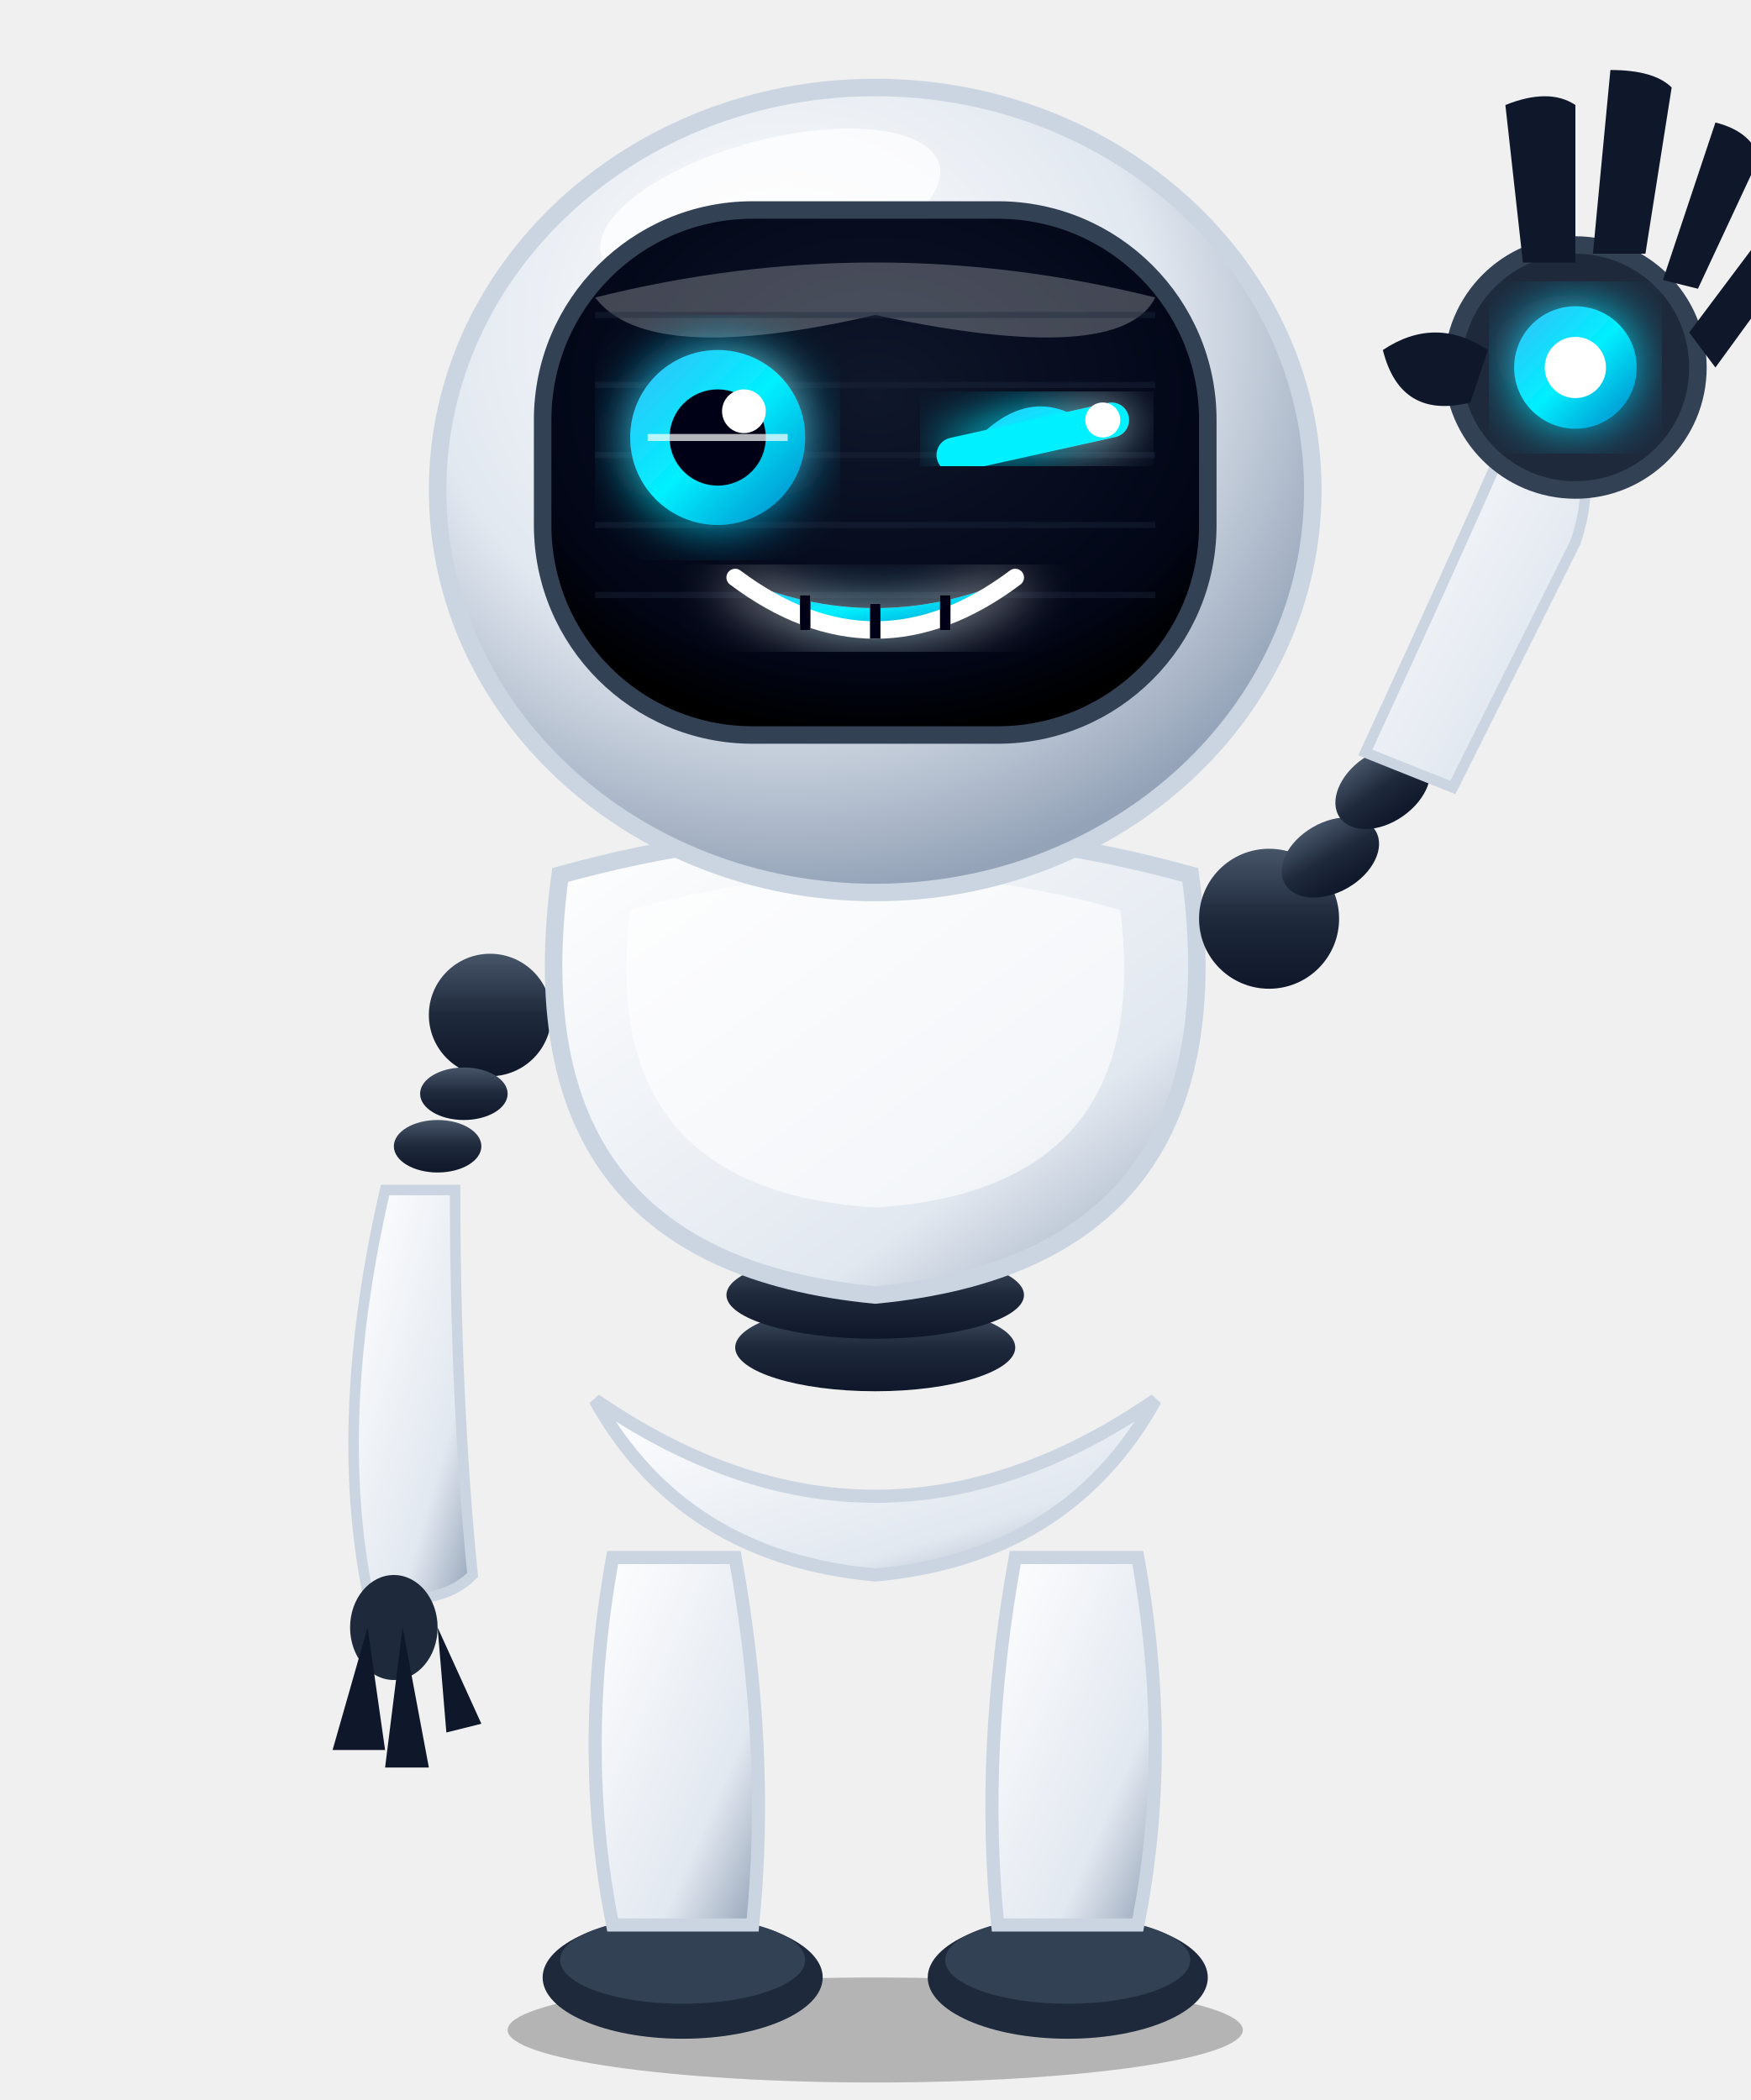
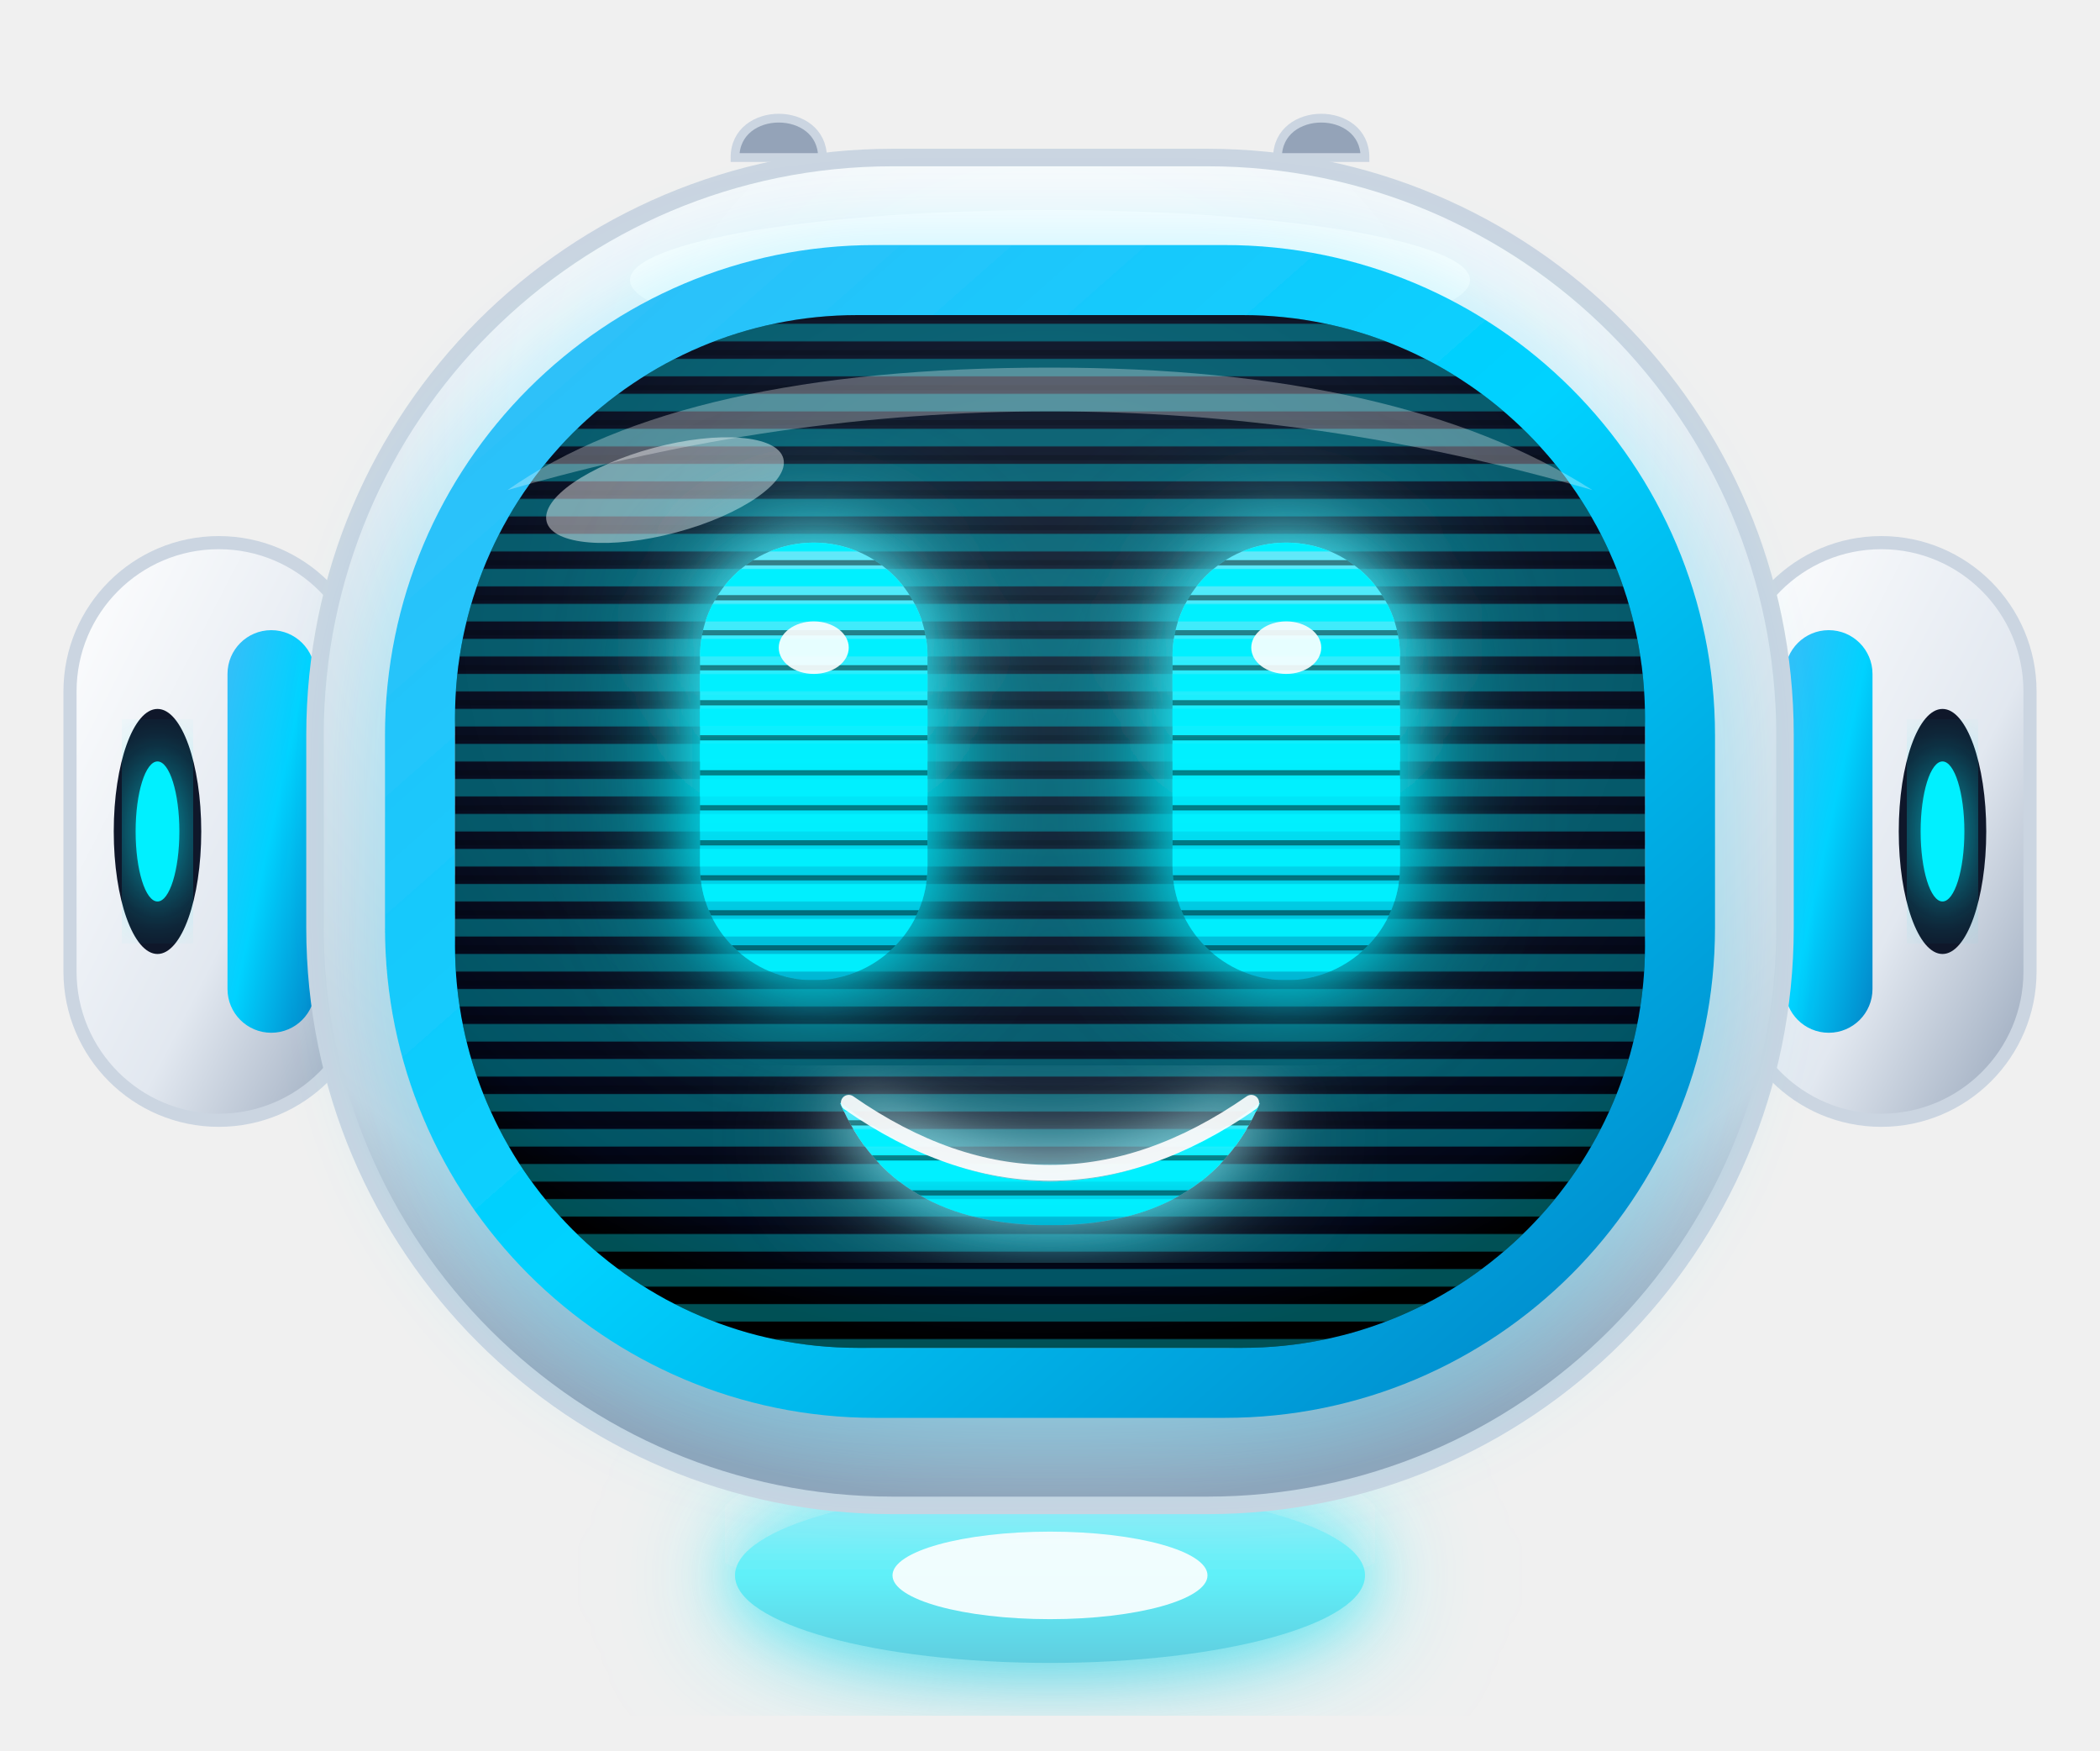
- <svg xmlns="http://www.w3.org/2000/svg" viewBox="0 0 200 240" class="w-full h-full drop-shadow-2xl select-none" fill="none">
+ <svg xmlns="http://www.w3.org/2000/svg" viewBox="0 0 240 200" width="100%" height="100%" class="w-full h-full drop-shadow-2xl select-none" fill="none" style="max-height: 110px; max-width: 130px;">
  <defs>
-     <radialGradient id="headGrad" cx="40%" cy="30%" r="70%">
+     <radialGradient id="helmetShellGrad" cx="50%" cy="20%" r="80%">
+       <stop offset="0%" stop-color="#ffffff" />
+       <stop offset="45%" stop-color="#f1f5f9" />
+       <stop offset="85%" stop-color="#cbd5e1" />
+       <stop offset="100%" stop-color="#94a3b8" />
+     </radialGradient>
+     <linearGradient id="thrusterPodGrad" x1="0%" y1="0%" x2="100%" y2="100%">
      <stop offset="0%" stop-color="#ffffff" />
      <stop offset="60%" stop-color="#e2e8f0" />
      <stop offset="100%" stop-color="#94a3b8" />
-     </radialGradient>
-     <radialGradient id="visorGrad" cx="50%" cy="35%" r="65%">
-       <stop offset="0%" stop-color="#0f172a" />
-       <stop offset="80%" stop-color="#020617" />
+     </linearGradient>
+     <linearGradient id="cyanBezelGrad" x1="0%" y1="0%" x2="100%" y2="100%">
+       <stop offset="0%" stop-color="#38bdf8" />
+       <stop offset="50%" stop-color="#00d2ff" />
+       <stop offset="100%" stop-color="#0284c7" />
+     </linearGradient>
+     <radialGradient id="screenGlassGrad" cx="50%" cy="30%" r="70%">
+       <stop offset="0%" stop-color="#1e293b" />
+       <stop offset="50%" stop-color="#0f172a" />
+       <stop offset="90%" stop-color="#020617" />
      <stop offset="100%" stop-color="#000000" />
    </radialGradient>
-     <linearGradient id="bodyGrad" x1="0%" y1="0%" x2="100%" y2="100%">
-       <stop offset="0%" stop-color="#ffffff" />
-       <stop offset="70%" stop-color="#e2e8f0" />
-       <stop offset="100%" stop-color="#94a3b8" />
+     <linearGradient id="cyanStripeGlow" x1="0%" y1="0%" x2="0%" y2="100%">
+       <stop offset="0%" stop-color="#67e8f9" />
+       <stop offset="50%" stop-color="#00f0ff" />
+       <stop offset="100%" stop-color="#06b6d4" />
    </linearGradient>
-     <linearGradient id="jointGrad" x1="0%" y1="0%" x2="0%" y2="100%">
-       <stop offset="0%" stop-color="#475569" />
-       <stop offset="50%" stop-color="#1e293b" />
-       <stop offset="100%" stop-color="#0f172a" />
-     </linearGradient>
-     <linearGradient id="cyanGlow" x1="0%" y1="0%" x2="100%" y2="100%">
-       <stop offset="0%" stop-color="#38bdf8" />
-       <stop offset="50%" stop-color="#00f0ff" />
-       <stop offset="100%" stop-color="#0284c7" />
-     </linearGradient>
-     <filter id="glow" x="-20%" y="-20%" width="140%" height="140%">
-       <feGaussianBlur stdDeviation="3" result="blur" />
-       <feComposite in="SourceGraphic" in2="blur" operator="over" />
+     <pattern id="crtScanlines" width="100" height="4" patternUnits="userSpaceOnUse">
+       <line x1="0" y1="0" x2="100" y2="0" stroke="#000000" stroke-width="1.2" opacity="0.45" />
+       <line x1="0" y1="2" x2="100" y2="2" stroke="#00f0ff" stroke-width="2" opacity="0.95" />
+     </pattern>
+     <filter id="neonGlow" x="-30%" y="-30%" width="160%" height="160%">
+       <feGaussianBlur stdDeviation="3.5" result="blur1" />
+       <feGaussianBlur stdDeviation="7" result="blur2" />
+       <feMerge>
+         <feMergeNode in="blur2" />
+         <feMergeNode in="blur1" />
+         <feMergeNode in="SourceGraphic" />
+       </feMerge>
    </filter>
  </defs>
-   <g class="robot-float-anim">
-     <ellipse cx="100" cy="232" rx="42" ry="6" fill="#000000" opacity="0.25" />
-     <ellipse cx="78" cy="226" rx="16" ry="7" fill="#1e293b" />
-     <ellipse cx="78" cy="224" rx="14" ry="5" fill="#334155" />
-     <ellipse cx="122" cy="226" rx="16" ry="7" fill="#1e293b" />
-     <ellipse cx="122" cy="224" rx="14" ry="5" fill="#334155" />
-     <path d="M70 178 Q66 200 70 220 L86 220 Q88 200 84 178 Z" fill="url(#bodyGrad)" stroke="#cbd5e1" stroke-width="1.5" />
-     <path d="M116 178 Q112 200 114 220 L130 220 Q134 200 130 178 Z" fill="url(#bodyGrad)" stroke="#cbd5e1" stroke-width="1.5" />
-     <path d="M68 160 Q100 182 132 160 Q122 178 100 180 Q78 178 68 160 Z" fill="url(#bodyGrad)" stroke="#cbd5e1" stroke-width="1.5" />
-     <ellipse cx="100" cy="154" rx="16" ry="5" fill="url(#jointGrad)" />
-     <ellipse cx="100" cy="148" rx="17" ry="5" fill="url(#jointGrad)" />
-     <ellipse cx="100" cy="142" rx="18" ry="5" fill="url(#jointGrad)" />
-     <g>
-       <circle cx="56" cy="116" r="7" fill="url(#jointGrad)" />
-       <ellipse cx="53" cy="125" rx="5" ry="3" fill="url(#jointGrad)" />
-       <ellipse cx="50" cy="131" rx="5" ry="3" fill="url(#jointGrad)" />
-       <path d="M44 136 Q38 162 42 182 Q50 184 54 180 Q52 160 52 136 Z" fill="url(#bodyGrad)" stroke="#cbd5e1" stroke-width="1.2" />
-       <ellipse cx="45" cy="186" rx="5" ry="6" fill="#1e293b" />
-       <path d="M42 186 L38 200 L44 200 Z" fill="#0f172a" />
-       <path d="M46 186 L44 202 L49 202 Z" fill="#0f172a" />
-       <path d="M50 186 L51 198 L55 197 Z" fill="#0f172a" />
+   <g class="robot-flight-idle">
+     <ellipse cx="120" cy="180" rx="36" ry="10" fill="url(#cyanStripeGlow)" opacity="0.6" filter="url(#neonGlow)" class="robot-thruster-glow" />
+     <ellipse cx="120" cy="180" rx="18" ry="5" fill="#ffffff" opacity="0.9" />
+     <g transform="translate(8, 62)">
+       <rect x="0" y="0" width="34" height="66" rx="17" fill="url(#thrusterPodGrad)" stroke="#cbd5e1" stroke-width="1.5" />
+       <rect x="18" y="10" width="10" height="46" rx="5" fill="url(#cyanBezelGrad)" />
+       <ellipse cx="10" cy="33" rx="5" ry="14" fill="#0f172a" />
+       <ellipse cx="10" cy="33" rx="2.5" ry="8" fill="#00f0ff" filter="url(#neonGlow)" class="robot-thruster-glow" />
    </g>
-     <path d="M64 100 Q100 90 136 100 Q142 144 100 148 Q58 144 64 100 Z" fill="url(#bodyGrad)" stroke="#cbd5e1" stroke-width="2" />
-     <path d="M72 104 Q100 96 128 104 Q132 136 100 138 Q68 136 72 104 Z" fill="#ffffff" opacity="0.6" />
-     <ellipse cx="100" cy="94" rx="12" ry="4" fill="url(#jointGrad)" />
-     <g class="robot-waving-arm" style="transform-origin: 145px 105px;">
-       <circle cx="145" cy="105" r="8" fill="url(#jointGrad)" />
-       <ellipse cx="152" cy="98" rx="6" ry="4" fill="url(#jointGrad)" transform="rotate(-30 152 98)" />
-       <ellipse cx="158" cy="90" rx="6" ry="4" fill="url(#jointGrad)" transform="rotate(-35 158 90)" />
-       <path d="M156 86 Q168 60 174 46 Q184 50 180 62 Q172 78 166 90 Z" fill="url(#bodyGrad)" stroke="#cbd5e1" stroke-width="1.2" />
-       <circle cx="180" cy="42" r="14" fill="#1e293b" stroke="#334155" stroke-width="2" />
-       <circle cx="180" cy="42" r="7" fill="url(#cyanGlow)" filter="url(#glow)" />
-       <circle cx="180" cy="42" r="3.5" fill="#ffffff" />
-       <path d="M168 46 Q160 48 158 40 Q164 36 170 40 Z" fill="#0f172a" />
-       <path d="M174 30 L172 12 Q177 10 180 12 L180 30 Z" fill="#0f172a" />
-       <path d="M182 29 L184 8 Q189 8 191 10 L188 29 Z" fill="#0f172a" />
-       <path d="M190 32 L196 14 Q200 15 201 18 L194 33 Z" fill="#0f172a" />
-       <path d="M193 38 L202 26 Q205 28 204 31 L196 42 Z" fill="#0f172a" />
+     <g transform="translate(198, 62)">
+       <rect x="0" y="0" width="34" height="66" rx="17" fill="url(#thrusterPodGrad)" stroke="#cbd5e1" stroke-width="1.5" />
+       <rect x="6" y="10" width="10" height="46" rx="5" fill="url(#cyanBezelGrad)" />
+       <ellipse cx="24" cy="33" rx="5" ry="14" fill="#0f172a" />
+       <ellipse cx="24" cy="33" rx="2.5" ry="8" fill="#00f0ff" filter="url(#neonGlow)" class="robot-thruster-glow" />
    </g>
-     <ellipse cx="100" cy="56" rx="50" ry="46" fill="url(#headGrad)" stroke="#cbd5e1" stroke-width="2" />
-     <ellipse cx="88" cy="24" rx="20" ry="8" fill="#ffffff" opacity="0.75" transform="rotate(-15 88 24)" />
-     <rect x="62" y="24" width="76" height="60" rx="24" fill="url(#visorGrad)" stroke="#334155" stroke-width="2" />
-     <path d="M68 34 Q100 26 132 34 Q128 42 100 36 Q74 42 68 34 Z" fill="#ffffff" opacity="0.25" />
-     <line x1="68" y1="36" x2="132" y2="36" stroke="#1e293b" stroke-width="0.7" opacity="0.4" />
-     <line x1="68" y1="44" x2="132" y2="44" stroke="#1e293b" stroke-width="0.7" opacity="0.4" />
-     <line x1="68" y1="52" x2="132" y2="52" stroke="#1e293b" stroke-width="0.7" opacity="0.4" />
-     <line x1="68" y1="60" x2="132" y2="60" stroke="#1e293b" stroke-width="0.7" opacity="0.4" />
-     <line x1="68" y1="68" x2="132" y2="68" stroke="#1e293b" stroke-width="0.7" opacity="0.4" />
-     <g class="robot-eye-left" filter="url(#glow)">
-       <circle cx="82" cy="50" r="10" fill="url(#cyanGlow)" />
-       <circle cx="82" cy="50" r="5.5" fill="#020617" />
-       <circle cx="85" cy="47" r="2.5" fill="#ffffff" />
-       <line x1="74" y1="50" x2="90" y2="50" stroke="#ffffff" stroke-width="0.8" opacity="0.7" />
+     <rect x="36" y="18" width="168" height="154" rx="66" fill="url(#helmetShellGrad)" stroke="#cbd5e1" stroke-width="2" />
+     <path d="M84 18 C84 12, 94 12, 94 18 Z" fill="#94a3b8" stroke="#cbd5e1" />
+     <path d="M146 18 C146 12, 156 12, 156 18 Z" fill="#94a3b8" stroke="#cbd5e1" />
+     <ellipse cx="120" cy="32" rx="48" ry="8" fill="#ffffff" opacity="0.85" />
+     <rect x="48" y="32" width="144" height="126" rx="52" fill="none" stroke="url(#cyanBezelGrad)" stroke-width="8" filter="drop-shadow(0 2px 6px rgba(0,210,255,0.4))" />
+     <rect x="52" y="36" width="136" height="118" rx="46" fill="url(#screenGlassGrad)" />
+     <rect x="52" y="36" width="136" height="118" rx="46" fill="url(#crtScanlines)" opacity="0.35" />
+     <path d="M58 56 Q120 38 182 56 Q160 42 120 42 Q78 42 58 56 Z" fill="#ffffff" opacity="0.3" />
+     <ellipse cx="76" cy="56" rx="14" ry="5" fill="#ffffff" opacity="0.45" transform="rotate(-15 76 56)" />
+     <g class="robot-led-eyes" filter="url(#neonGlow)">
+       <g>
+         <rect x="80" y="62" width="26" height="50" rx="13" fill="url(#cyanStripeGlow)" />
+         <rect x="80" y="62" width="26" height="50" rx="13" fill="url(#crtScanlines)" />
+         <ellipse cx="93" cy="74" rx="4" ry="3" fill="#ffffff" opacity="0.9" />
+       </g>
+       <g>
+         <rect x="134" y="62" width="26" height="50" rx="13" fill="url(#cyanStripeGlow)" />
+         <rect x="134" y="62" width="26" height="50" rx="13" fill="url(#crtScanlines)" />
+         <ellipse cx="147" cy="74" rx="4" ry="3" fill="#ffffff" opacity="0.9" />
+       </g>
    </g>
-     <g class="robot-eye-right" filter="url(#glow)">
-       <path d="M110 52 Q118 42 126 50 Q118 46 110 52 Z" fill="url(#cyanGlow)" />
-       <path d="M109 52 L127 48" stroke="#00f0ff" stroke-width="4" stroke-linecap="round" />
-       <circle cx="126" cy="48" r="2" fill="#ffffff" />
-     </g>
-     <g filter="url(#glow)">
-       <path d="M84 66 Q100 78 116 66 Q100 73 84 66 Z" fill="url(#cyanGlow)" />
-       <path d="M84 66 Q100 78 116 66" stroke="#ffffff" stroke-width="2" stroke-linecap="round" />
-       <line x1="92" y1="68" x2="92" y2="72" stroke="#020617" stroke-width="1.2" />
-       <line x1="100" y1="69" x2="100" y2="73" stroke="#020617" stroke-width="1.2" />
-       <line x1="108" y1="68" x2="108" y2="72" stroke="#020617" stroke-width="1.2" />
+     <g filter="url(#neonGlow)">
+       <path d="M96 126 Q120 144 144 126 Q138 140 120 140 Q102 140 96 126 Z" fill="url(#cyanStripeGlow)" />
+       <path d="M96 126 Q120 144 144 126 Q138 140 120 140 Q102 140 96 126 Z" fill="url(#crtScanlines)" />
+       <path d="M97 126 Q120 142 143 126" stroke="#ffffff" stroke-width="1.8" stroke-linecap="round" opacity="0.9" />
    </g>
  </g>
</svg>
